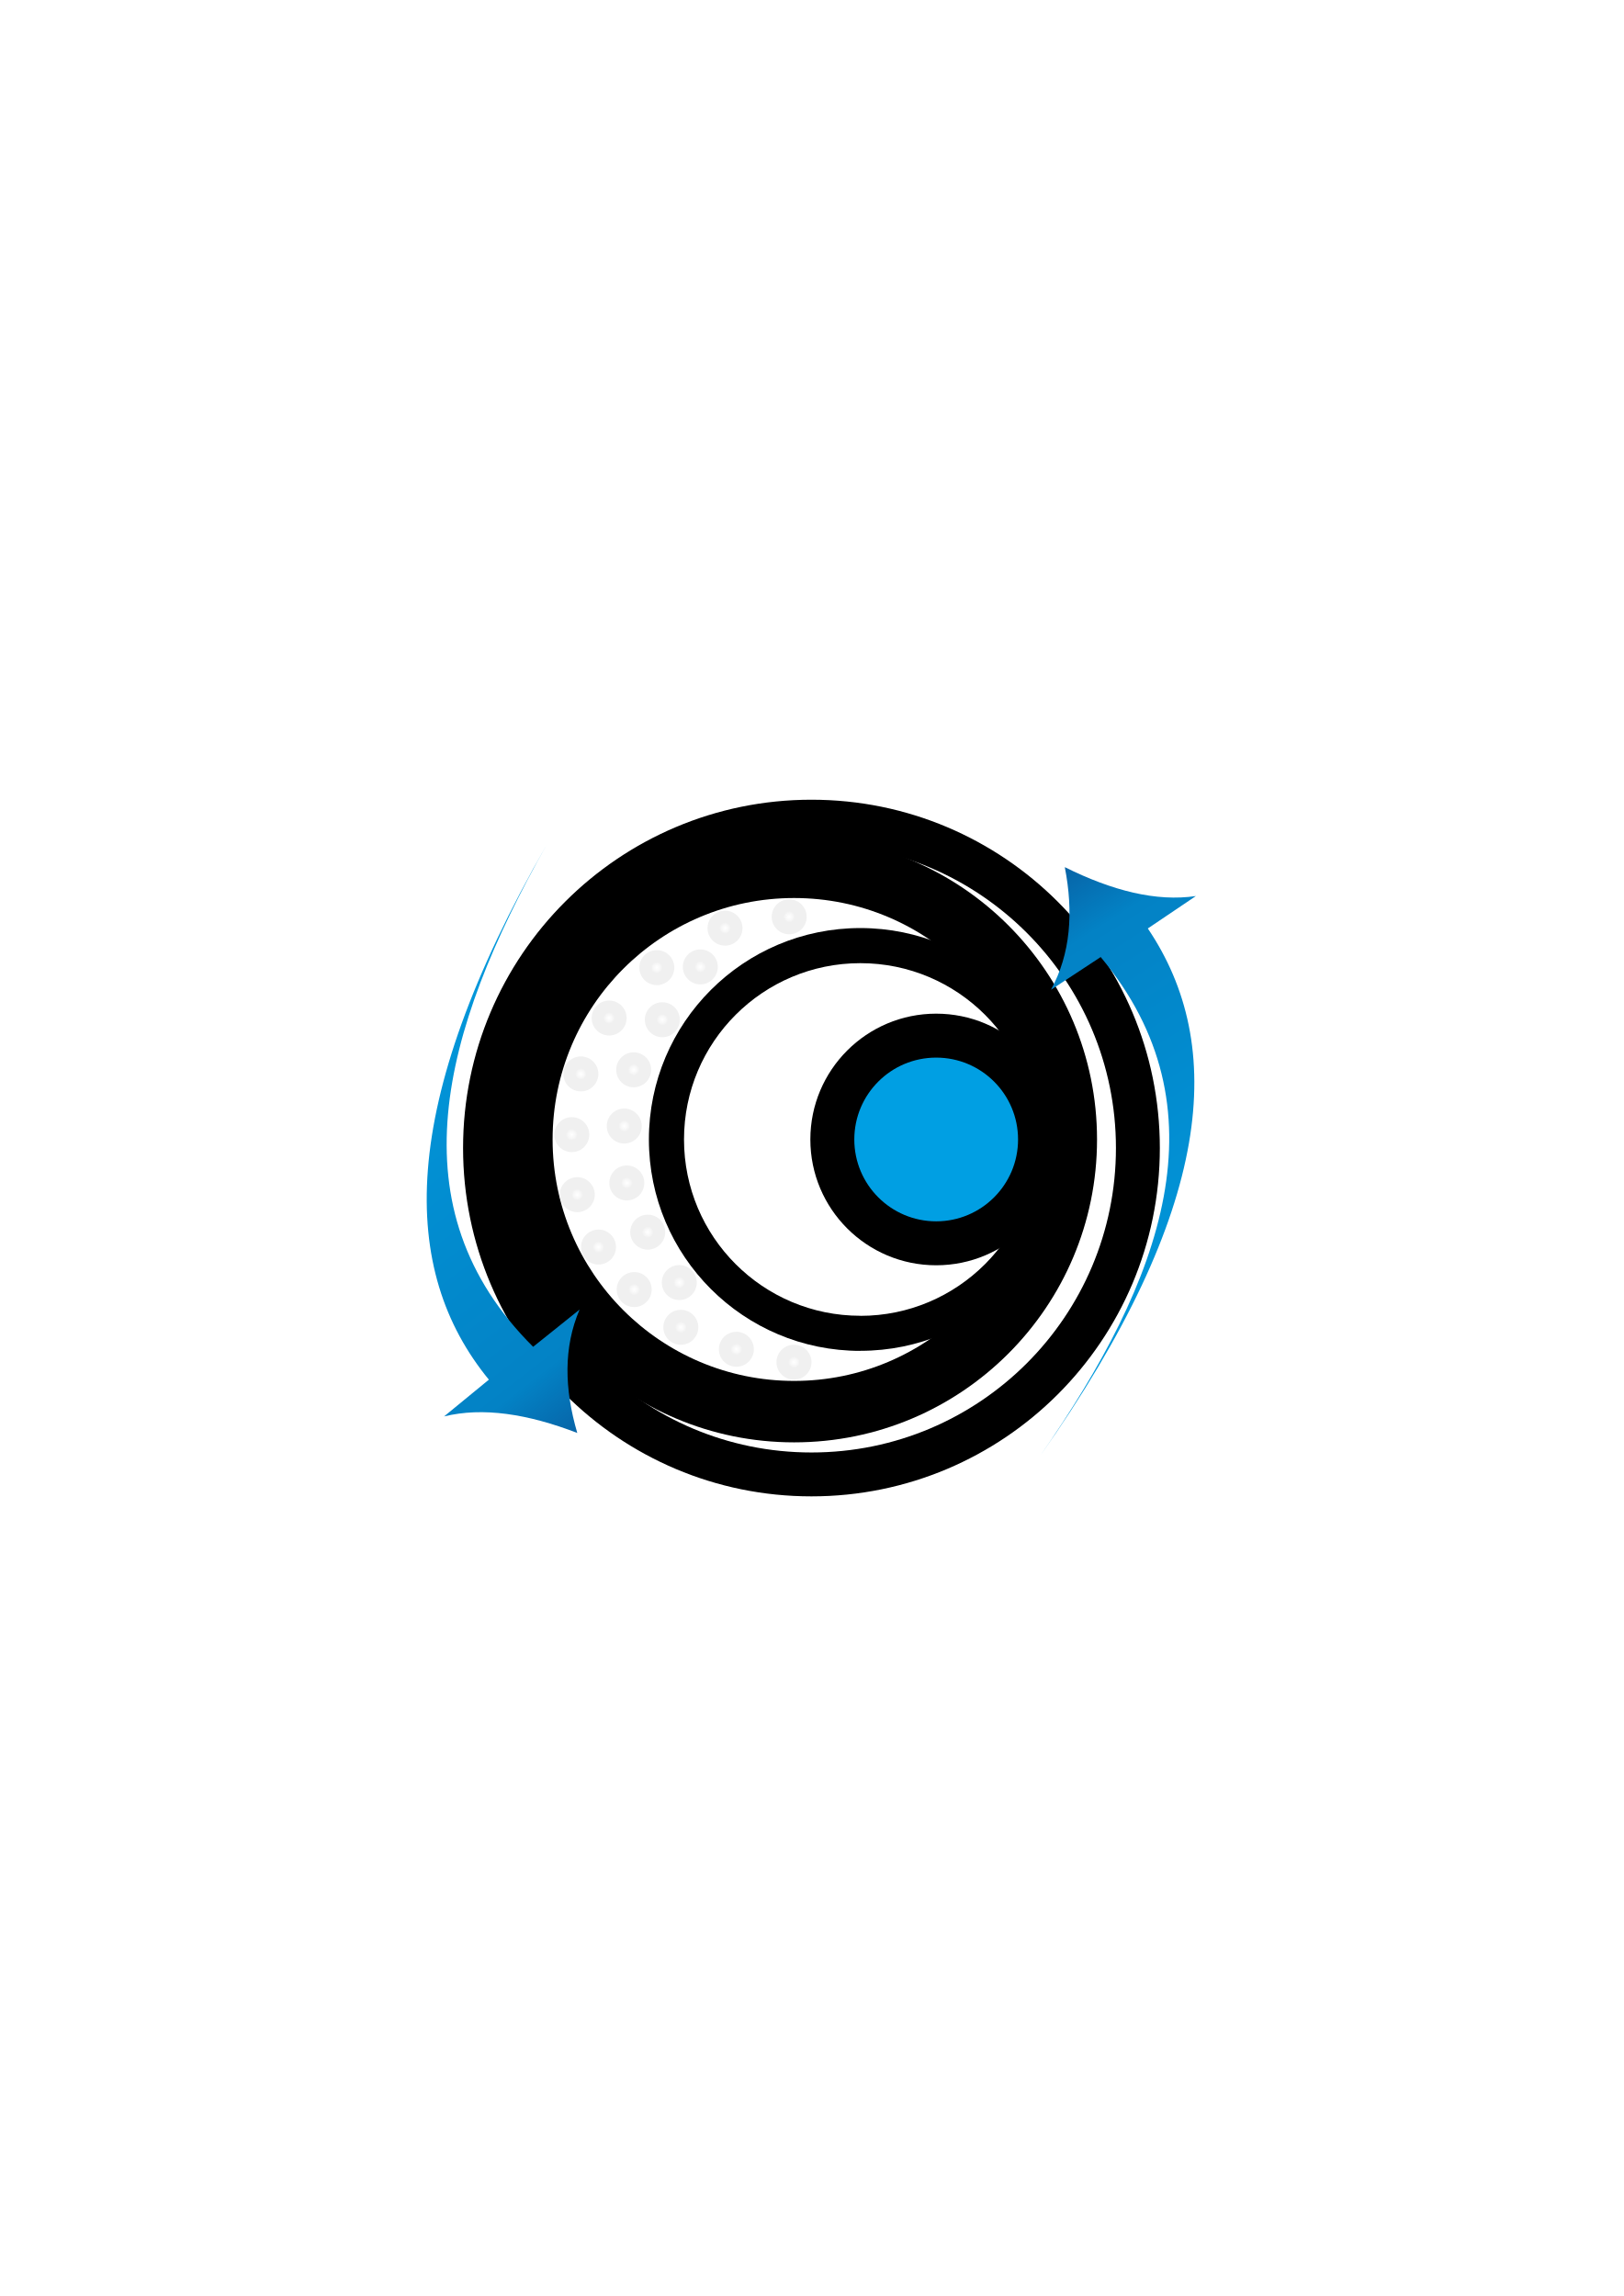
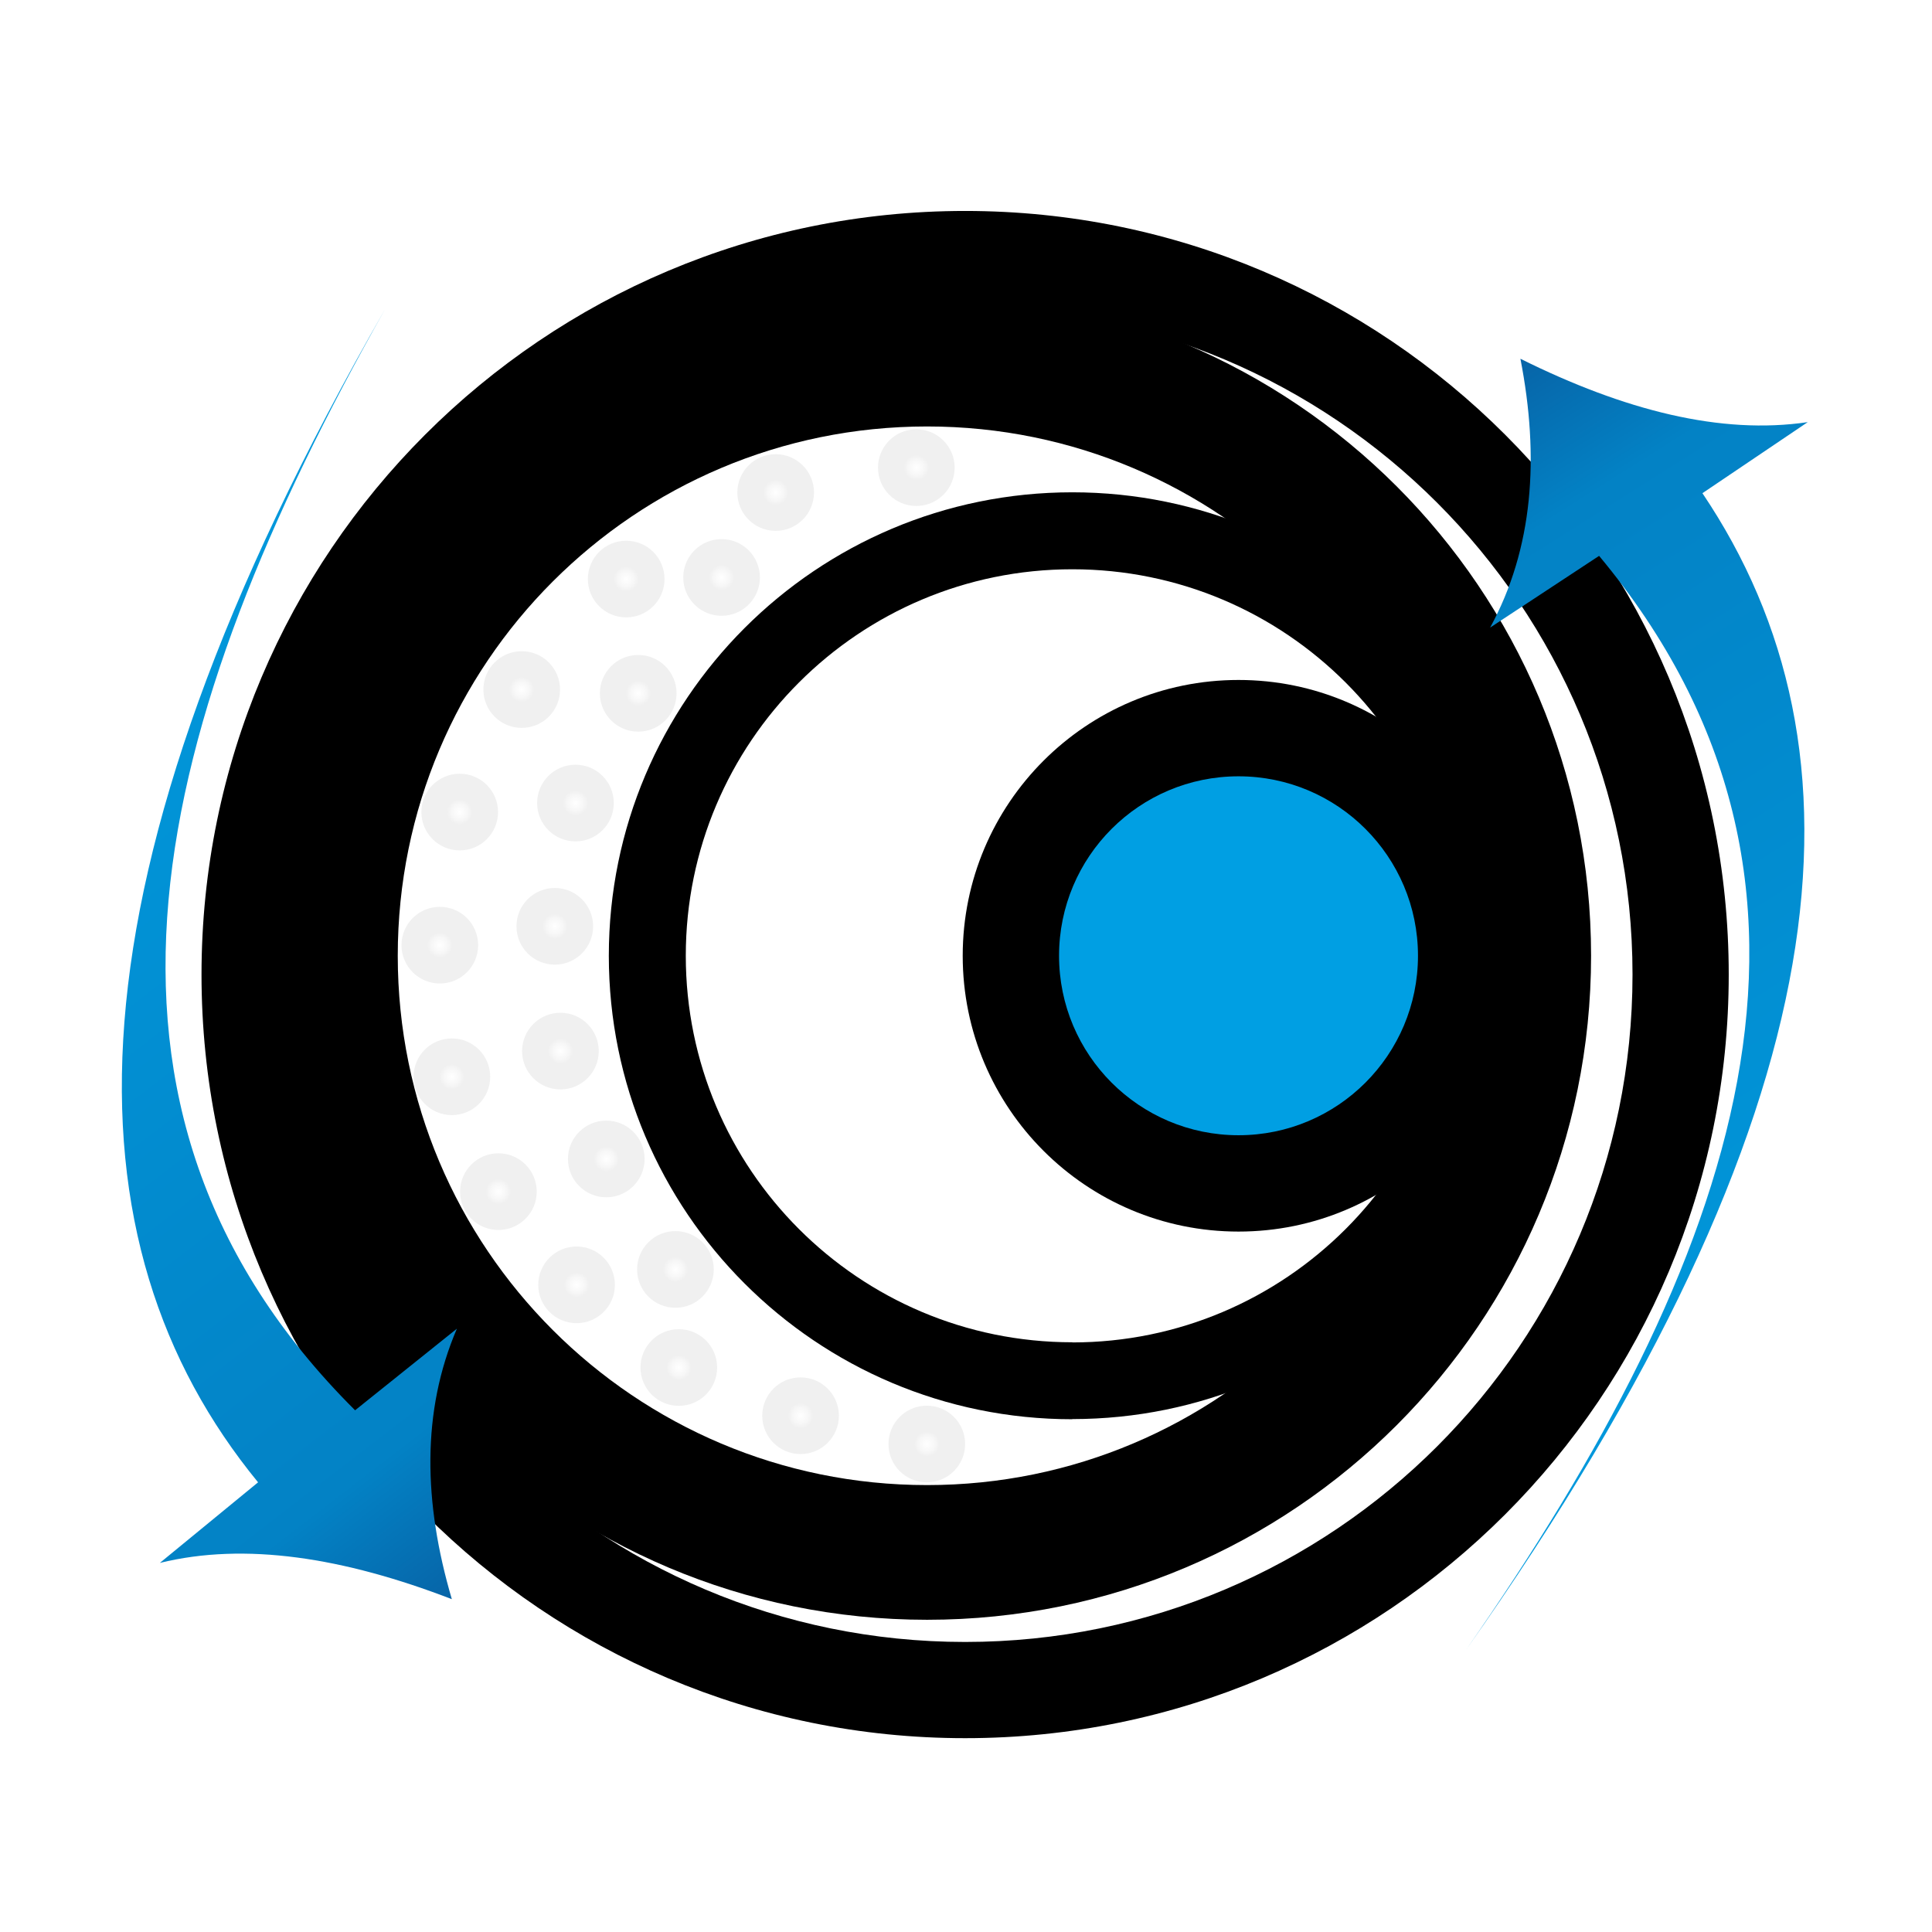
- <svg xmlns="http://www.w3.org/2000/svg" xmlns:xlink="http://www.w3.org/1999/xlink" xml:space="preserve" width="210mm" height="297mm" version="1.1" style="shape-rendering:geometricPrecision; text-rendering:geometricPrecision; image-rendering:optimizeQuality; fill-rule:evenodd; clip-rule:evenodd" viewBox="0 0 21000 29700">
+ <svg xmlns="http://www.w3.org/2000/svg" xmlns:xlink="http://www.w3.org/1999/xlink" xml:space="preserve" width="32" height="32" version="1.1" style="shape-rendering:geometricPrecision; text-rendering:geometricPrecision; image-rendering:optimizeQuality; fill-rule:evenodd; clip-rule:evenodd" viewBox="4800 9100 11400 11400">
  <defs>
    <style type="text/css">
   
    .fil0 {fill:black}
    .fil1 {fill:#009FE3}
    .fil2 {fill:black;fill-rule:nonzero}
    .fil3 {fill:url(#id0)}
    .fil4 {fill:url(#id1)}
    .fil17 {fill:url(#id2)}
    .fil10 {fill:url(#id3)}
    .fil23 {fill:url(#id4)}
    .fil13 {fill:url(#id5)}
    .fil9 {fill:url(#id6)}
    .fil11 {fill:url(#id7)}
    .fil12 {fill:url(#id8)}
    .fil14 {fill:url(#id9)}
    .fil6 {fill:url(#id10)}
    .fil15 {fill:url(#id11)}
    .fil18 {fill:url(#id12)}
    .fil7 {fill:url(#id13)}
    .fil8 {fill:url(#id14)}
    .fil19 {fill:url(#id15)}
    .fil21 {fill:url(#id16)}
    .fil20 {fill:url(#id17)}
    .fil22 {fill:url(#id18)}
    .fil16 {fill:url(#id19)}
    .fil5 {fill:url(#id20)}
   
  </style>
    <linearGradient id="id0" gradientUnits="userSpaceOnUse" x1="2951.83" y1="12671.72" x2="7466.13" y2="18536.1">
      <stop offset="0" style="stop-opacity:1; stop-color:#009FE3" />
      <stop offset="0.878" style="stop-opacity:1; stop-color:#0382C5" />
      <stop offset="1" style="stop-opacity:1; stop-color:#0764A7" />
    </linearGradient>
    <linearGradient id="id1" gradientUnits="userSpaceOnUse" xlink:href="#id0" x1="17718.27" y1="17477.28" x2="13771.4" y2="11216.91">
  </linearGradient>
    <radialGradient id="id2" gradientUnits="userSpaceOnUse" gradientTransform="matrix(0.999938 -0 -0 1.00008 1 -1)" cx="9057.76" cy="12507.33" r="74.41" fx="9057.76" fy="12507.33">
      <stop offset="0" style="stop-opacity:1; stop-color:white" />
      <stop offset="0.631" style="stop-opacity:1; stop-color:#F7F7F7" />
      <stop offset="1" style="stop-opacity:1; stop-color:#F0F0F0" />
    </radialGradient>
    <radialGradient id="id3" gradientUnits="userSpaceOnUse" gradientTransform="matrix(0.999938 -0 -0 1.00006 0 -1)" xlink:href="#id2" cx="7466.36" cy="15453.67" r="74.41" fx="7466.36" fy="15453.67">
  </radialGradient>
    <radialGradient id="id4" gradientUnits="userSpaceOnUse" gradientTransform="matrix(0.999938 -0 -0 1.00006 1 -1)" xlink:href="#id2" cx="8785.46" cy="16590.47" r="74.41" fx="8785.46" fy="16590.47">
  </radialGradient>
    <radialGradient id="id5" gradientUnits="userSpaceOnUse" gradientTransform="matrix(0.999938 -0 -0 1.00006 0 -1)" xlink:href="#id2" cx="7878.44" cy="13168.78" r="74.41" fx="7878.44" fy="13168.78">
  </radialGradient>
    <radialGradient id="id6" gradientUnits="userSpaceOnUse" gradientTransform="matrix(0.999938 -0 -0 1.00006 0 -1)" xlink:href="#id2" cx="7740.94" cy="16131.37" r="74.41" fx="7740.94" fy="16131.37">
  </radialGradient>
    <radialGradient id="id7" gradientUnits="userSpaceOnUse" gradientTransform="matrix(0.99996 -0 -0 1.00006 0 -1)" xlink:href="#id2" cx="7395.23" cy="14677.05" r="74.41" fx="7395.23" fy="14677.05">
  </radialGradient>
    <radialGradient id="id8" gradientUnits="userSpaceOnUse" gradientTransform="matrix(0.999938 -0 -0 1.00006 0 -1)" xlink:href="#id2" cx="7512.57" cy="13891.68" r="74.41" fx="7512.57" fy="13891.68">
  </radialGradient>
    <radialGradient id="id9" gradientUnits="userSpaceOnUse" gradientTransform="matrix(0.99996 -0 -0 1.00006 0 -1)" xlink:href="#id2" cx="8494.92" cy="12516.82" r="74.41" fx="8494.92" fy="12516.82">
  </radialGradient>
    <radialGradient id="id10" gradientUnits="userSpaceOnUse" gradientTransform="matrix(0.999938 -0 -0 1.00008 1 -1)" xlink:href="#id2" cx="9523.83" cy="17453.64" r="74.41" fx="9523.83" fy="17453.64">
  </radialGradient>
    <radialGradient id="id11" gradientUnits="userSpaceOnUse" gradientTransform="matrix(0.999938 -0 -0 1.00006 1 -1)" xlink:href="#id2" cx="9376.89" cy="12006.15" r="74.41" fx="9376.89" fy="12006.15">
  </radialGradient>
    <radialGradient id="id12" gradientUnits="userSpaceOnUse" gradientTransform="matrix(0.999938 -0 -0 1.00006 1 -1)" xlink:href="#id2" cx="8565.89" cy="13190.94" r="74.41" fx="8565.89" fy="13190.94">
  </radialGradient>
    <radialGradient id="id13" gradientUnits="userSpaceOnUse" gradientTransform="matrix(0.999938 -0 -0 1.00008 1 -1)" xlink:href="#id2" cx="8805.36" cy="17169.19" r="74.41" fx="8805.36" fy="17169.19">
  </radialGradient>
    <radialGradient id="id14" gradientUnits="userSpaceOnUse" gradientTransform="matrix(0.999938 -0 -0 1.00006 1 -1)" xlink:href="#id2" cx="8202.18" cy="16681.31" r="74.41" fx="8202.18" fy="16681.31">
  </radialGradient>
    <radialGradient id="id15" gradientUnits="userSpaceOnUse" gradientTransform="matrix(0.999938 -0 -0 1.00006 1 -1)" xlink:href="#id2" cx="8195.58" cy="13838.47" r="74.41" fx="8195.58" fy="13838.47">
  </radialGradient>
    <radialGradient id="id16" gradientUnits="userSpaceOnUse" gradientTransform="matrix(0.999938 -0 -0 1.00006 1 -1)" xlink:href="#id2" cx="8106.84" cy="15302.11" r="74.41" fx="8106.84" fy="15302.11">
  </radialGradient>
    <radialGradient id="id17" gradientUnits="userSpaceOnUse" gradientTransform="matrix(0.999938 -0 -0 1.00006 1 -1)" xlink:href="#id2" cx="8073.61" cy="14565.83" r="74.41" fx="8073.61" fy="14565.83">
  </radialGradient>
    <radialGradient id="id18" gradientUnits="userSpaceOnUse" gradientTransform="matrix(0.999938 -0 -0 1.00008 1 -1)" xlink:href="#id2" cx="8377.4" cy="15938.54" r="74.41" fx="8377.4" fy="15938.54">
  </radialGradient>
    <radialGradient id="id19" gradientUnits="userSpaceOnUse" gradientTransform="matrix(0.999938 -0 -0 1.00006 1 -1)" xlink:href="#id2" cx="10206.88" cy="11859.39" r="74.41" fx="10206.88" fy="11859.39">
  </radialGradient>
    <radialGradient id="id20" gradientUnits="userSpaceOnUse" gradientTransform="matrix(0.999938 -0 -0 1.00006 1 -1)" xlink:href="#id2" cx="10268.7" cy="17620.59" r="74.41" fx="10268.7" fy="17620.59">
  </radialGradient>
  </defs>
  <g id="Camada_x0020_1">
    <g id="_2446436895184">
      <g>
        <g>
          <circle class="fil0" cx="12108.02" cy="14739.64" r="1627.43" />
          <circle class="fil1" cx="12108.02" cy="14739.64" r="1058.94" />
          <path class="fil2" d="M11127.21 12004.9c755.08,0 1438.83,306.12 1933.68,801 494.87,494.88 801,1178.57 801,1933.7 0,755.17 -306.13,1438.88 -800.98,1933.79 -494.31,494.31 -1177.97,800.08 -1933.7,800.11l0 0.91c-755.16,0 -1438.91,-306.12 -1933.78,-801 -494.88,-494.9 -801,-1178.64 -801,-1933.81 0,-755.13 306.12,-1438.85 801,-1933.73 494.9,-494.85 1178.62,-800.97 1933.78,-800.97zm1612.59 1122.09c-412.62,-412.65 -982.81,-667.92 -1612.59,-667.92 -629.83,0 -1200.02,255.27 -1612.7,667.89 -412.65,412.65 -667.92,982.84 -667.92,1612.64 0,629.84 255.27,1200.05 667.92,1612.73 412.65,412.65 982.87,667.92 1612.7,667.92l0 0.91c629.16,0 1199.41,-255.65 1612.62,-668.86 412.62,-412.67 667.89,-982.86 667.89,-1612.7 0,-629.8 -255.27,-1199.97 -667.92,-1612.61z" />
          <path class="fil2" d="M10270.32 10821.61c1081.85,0 2061.42,438.59 2770.43,1147.59 709,709.01 1147.59,1688.52 1147.59,2770.4 0,1081.89 -438.59,2061.48 -1147.59,2770.48 -709.01,709.04 -1688.52,1147.62 -2770.43,1147.62 -1081.91,0 -2061.45,-438.58 -2770.48,-1147.59 -709.01,-709.03 -1147.59,-1688.57 -1147.59,-2770.51 0,-1081.85 438.58,-2061.42 1147.59,-2770.42 709.03,-708.98 1688.57,-1147.57 2770.48,-1147.57zm2208.5 1709.52c-565.15,-565.14 -1346,-914.74 -2208.5,-914.74 -862.52,0 -1643.38,349.6 -2208.55,914.72 -565.15,565.14 -914.74,1346 -914.74,2208.49 0,862.53 349.59,1643.41 914.74,2208.58 565.17,565.15 1346.05,914.74 2208.55,914.74 862.52,0 1643.35,-349.59 2208.5,-914.76 565.14,-565.15 914.74,-1346.03 914.74,-2208.56 0,-862.47 -349.6,-1643.32 -914.74,-2208.47z" />
          <path class="fil2" d="M10494.83 10344.76c1244.17,0 2370.65,504.37 3186.02,1319.75 815.38,815.37 1319.75,1941.83 1319.75,3186.02 0,1244.19 -504.37,2370.65 -1319.75,3186.02 -815.37,815.38 -1941.85,1319.75 -3186.02,1319.75 -1244.2,0 -2370.68,-504.37 -3186.05,-1319.75 -815.38,-815.37 -1319.75,-1941.83 -1319.75,-3186.02 0,-1244.19 504.37,-2370.65 1319.75,-3186.02 815.37,-815.38 1941.85,-1319.75 3186.05,-1319.75zm2784.64 1721.13c-712.6,-712.6 -1697.18,-1153.41 -2784.64,-1153.41 -1087.49,0 -2072.07,440.81 -2784.67,1153.41 -712.6,712.6 -1153.41,1697.15 -1153.41,2784.64 0,1087.49 440.81,2072.04 1153.41,2784.64 712.6,712.6 1697.18,1153.41 2784.67,1153.41 1087.46,0 2072.04,-440.81 2784.64,-1153.41 712.6,-712.6 1153.41,-1697.15 1153.41,-2784.64 0,-1087.49 -440.81,-2072.04 -1153.41,-2784.64z" />
        </g>
        <g>
          <path class="fil3" d="M7072.75 10923.5c-1948.17,3392.88 -1904.74,5513.05 -749.99,6923.13l-579.59 475.57c501.64,-123.32 1083.11,-32.84 1722.95,213.91 -167.71,-570.65 -179.61,-1107.4 29.82,-1596.01l-600.71 481.43c-1799.88,-1792.91 -1194.8,-4068.45 177.52,-6498.03z" />
          <path class="fil4" d="M13452.06 18832.99c2256.54,-3196.1 2411.31,-5311.06 1393.3,-6822.83l621.47 -419.36c-510.96,75.93 -1081.44,-68.46 -1695.43,-373.89 113.67,583.82 75.39,1119.34 -178.75,1586.25l643.05 -423.23c1624.56,1953.18 809.6,4162.26 -783.64,6453.06z" />
        </g>
      </g>
      <g>
        <circle class="fil5" cx="10268.7" cy="17620.59" r="226.18" />
        <circle class="fil6" cx="9523.83" cy="17453.64" r="226.18" />
        <circle class="fil7" cx="8805.36" cy="17169.19" r="226.18" />
        <circle class="fil8" cx="8202.18" cy="16681.31" r="226.18" />
        <circle class="fil9" cx="7740.94" cy="16131.37" r="226.18" />
        <circle class="fil10" cx="7466.36" cy="15453.67" r="226.18" />
        <circle class="fil11" cx="7395.23" cy="14677.05" r="226.18" />
        <circle class="fil12" cx="7512.57" cy="13891.68" r="226.18" />
        <circle class="fil13" cx="7878.44" cy="13168.78" r="226.18" />
        <circle class="fil14" cx="8494.92" cy="12516.82" r="226.18" />
        <circle class="fil15" cx="9376.89" cy="12006.15" r="226.18" />
        <circle class="fil16" cx="10206.88" cy="11859.39" r="226.18" />
        <circle class="fil17" cx="9057.76" cy="12507.33" r="226.18" />
        <circle class="fil18" cx="8565.89" cy="13190.94" r="226.18" />
        <circle class="fil19" cx="8195.58" cy="13838.47" r="226.18" />
        <circle class="fil20" cx="8073.61" cy="14565.83" r="226.18" />
        <circle class="fil21" cx="8106.84" cy="15302.11" r="226.18" />
        <circle class="fil22" cx="8377.4" cy="15938.54" r="226.18" />
        <circle class="fil23" cx="8785.46" cy="16590.47" r="226.18" />
      </g>
    </g>
  </g>
</svg>
